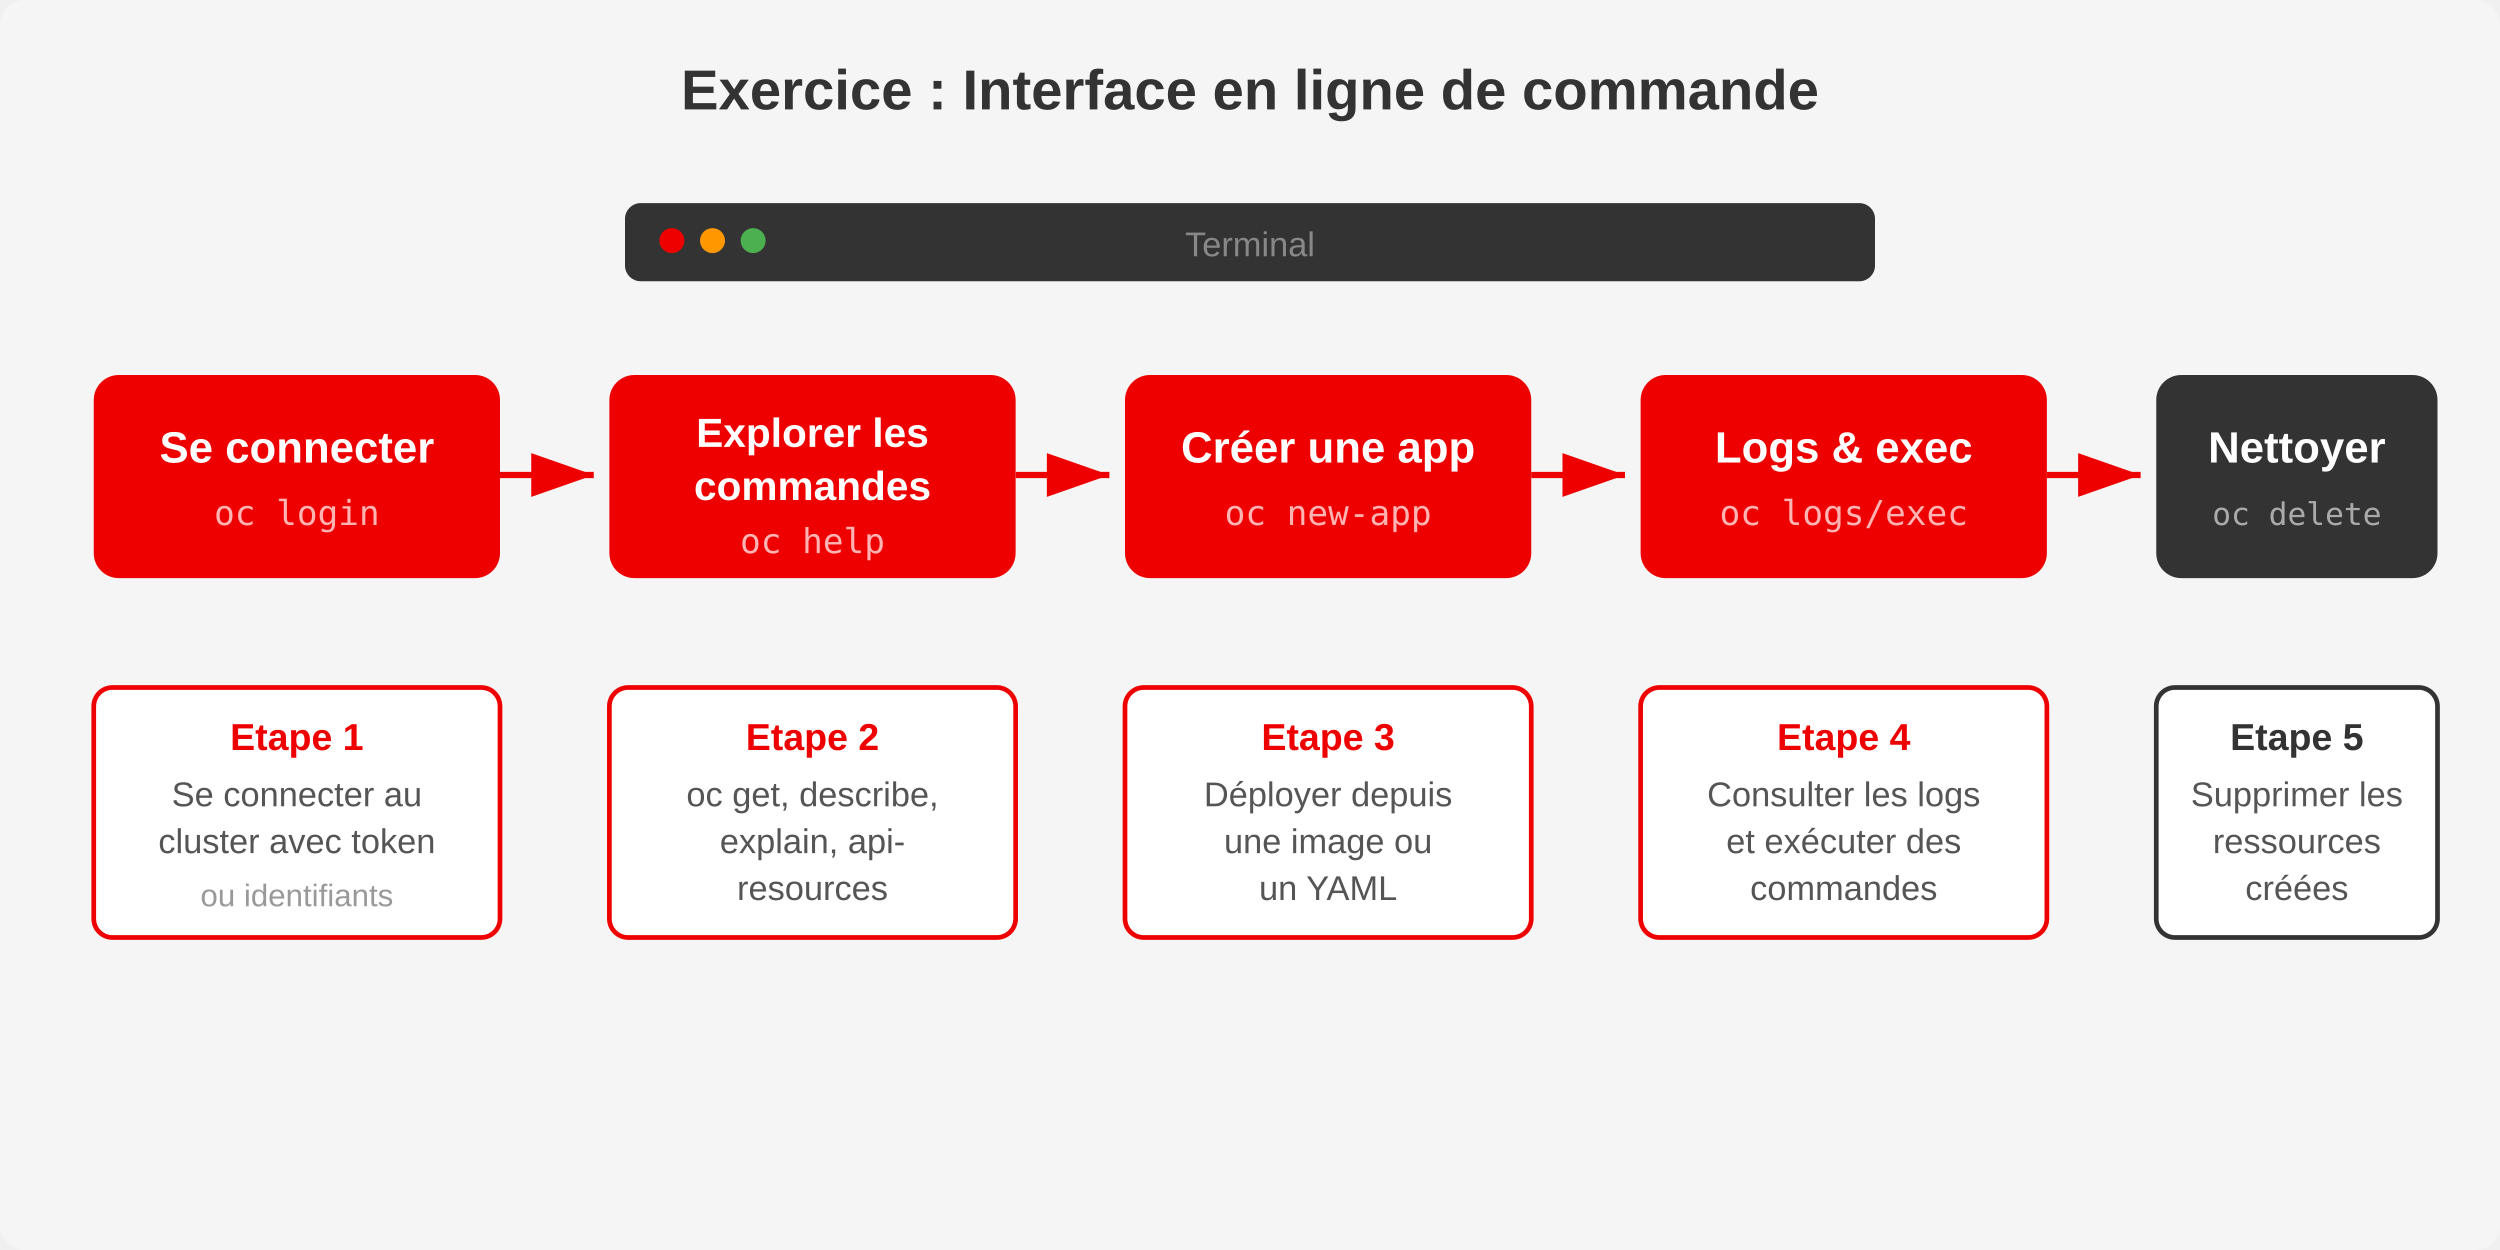
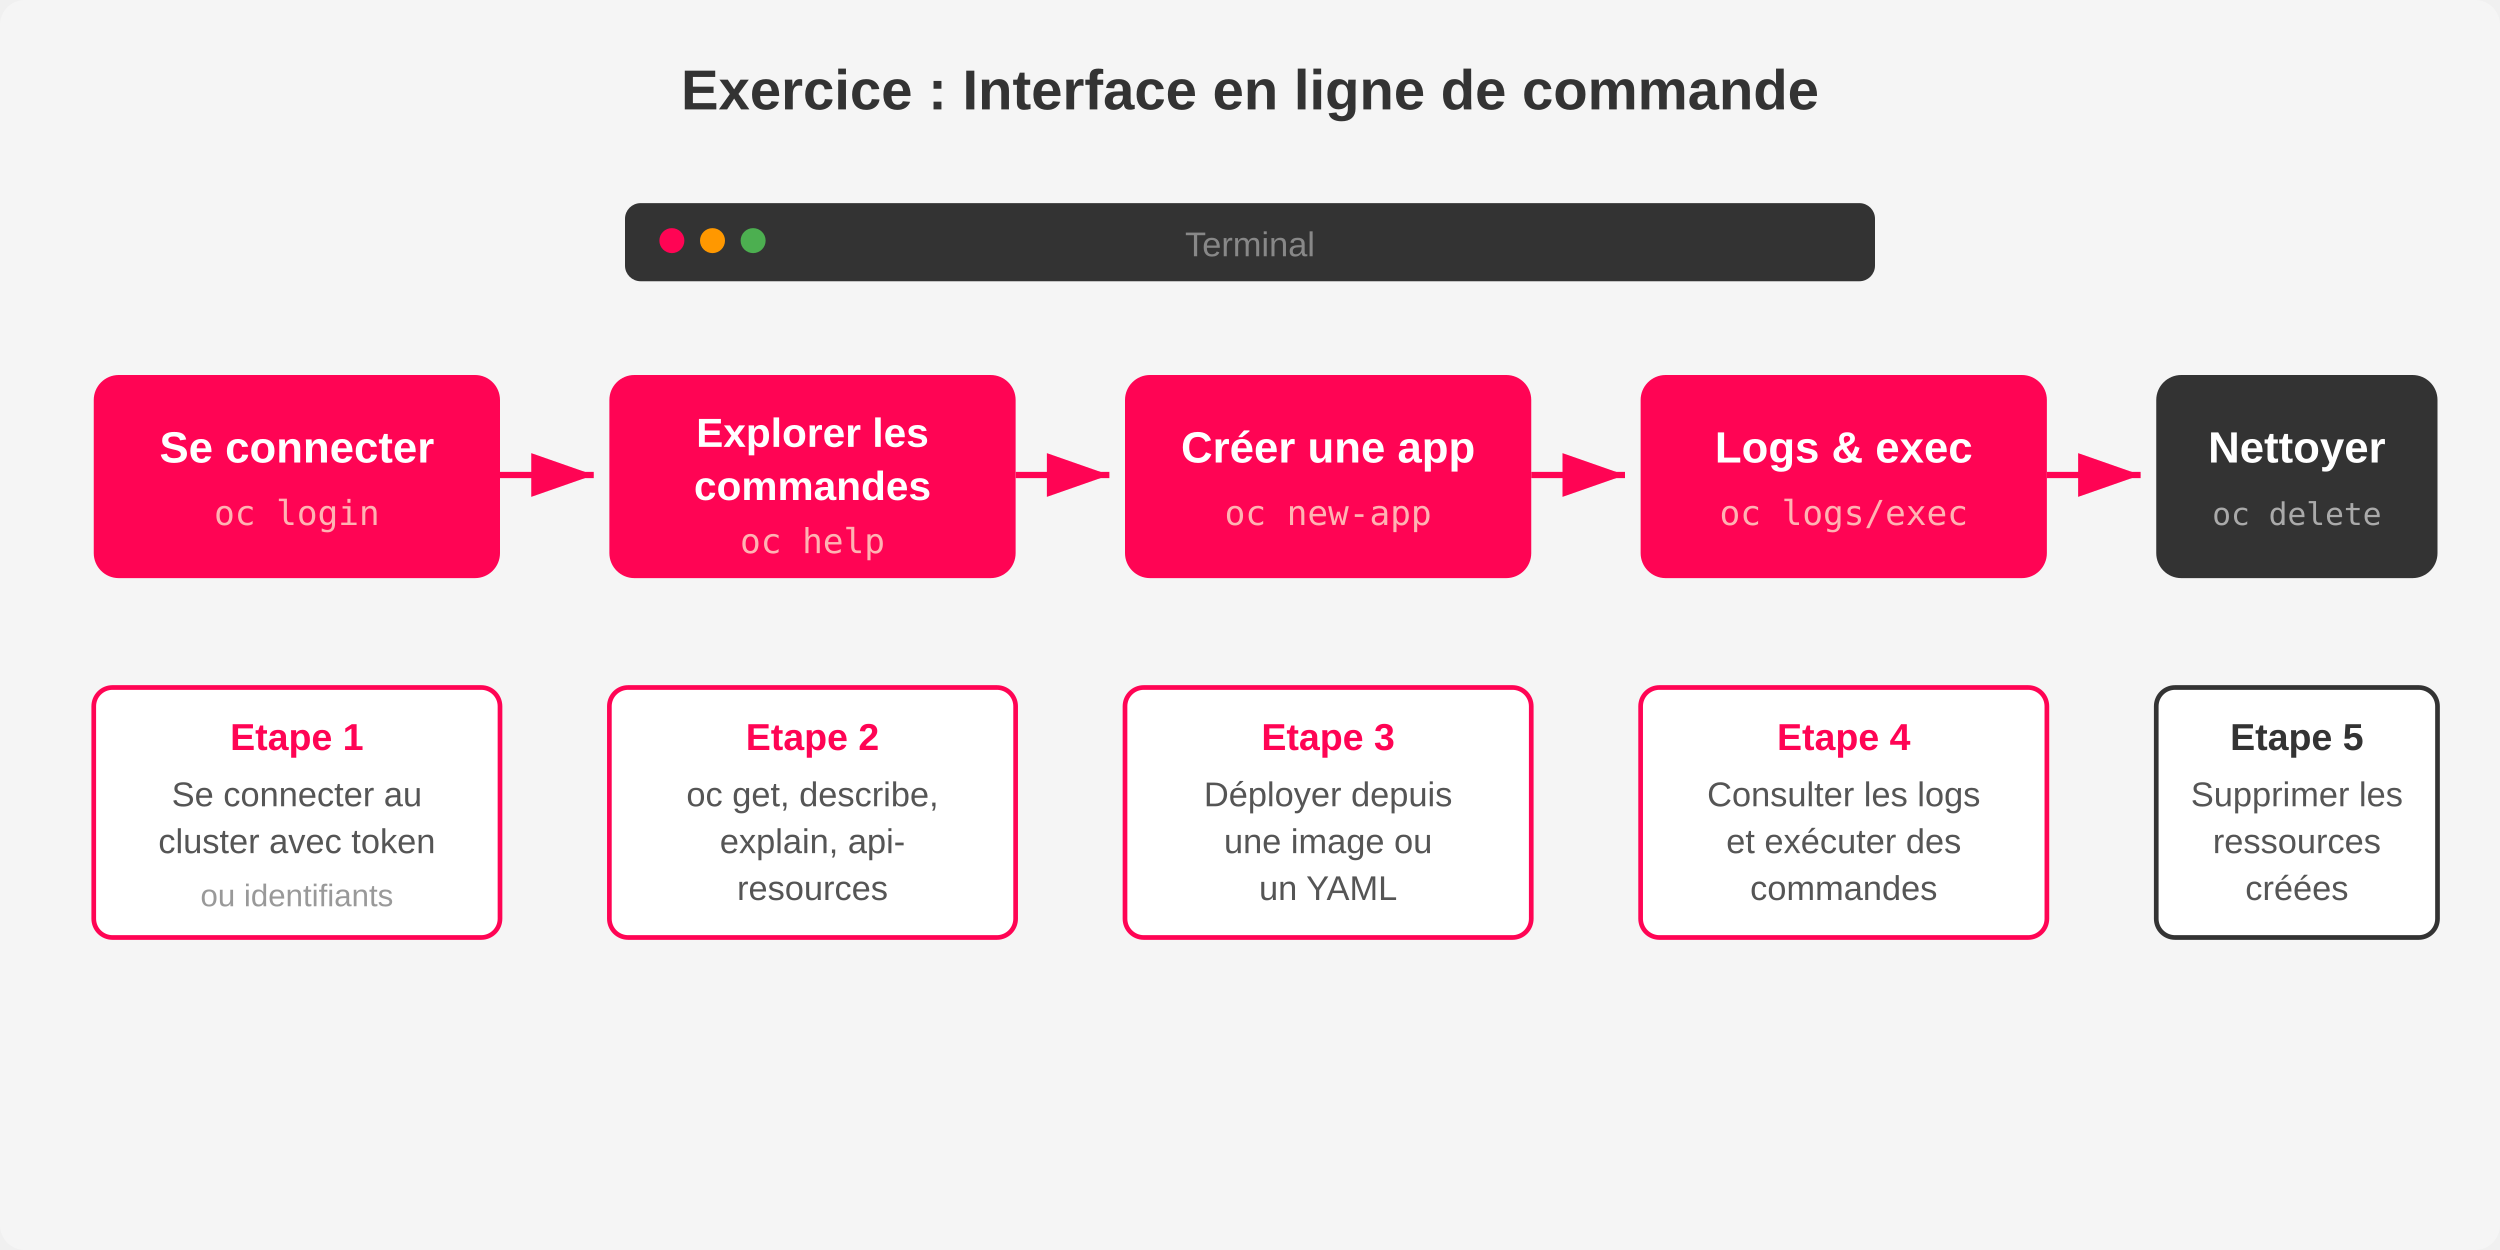
<svg xmlns="http://www.w3.org/2000/svg" viewBox="0 0 800 400" width="800" height="400" font-family="'Segoe UI', Arial, sans-serif">
  <defs>
    <marker id="arrow2" markerWidth="10" markerHeight="7" refX="10" refY="3.5" orient="auto">
-       <polygon points="0 0, 10 3.5, 0 7" fill="#EE0000" />
+       <polygon points="0 0, 10 3.5, 0 7" fill="#ff0454" />
    </marker>
  </defs>
  <rect width="800" height="400" rx="8" fill="#F5F5F5" />
  <text x="400" y="35" text-anchor="middle" font-size="18" font-weight="bold" fill="#333">Exercice : Interface en ligne de commande</text>
  <rect x="200" y="65" width="400" height="25" rx="5" fill="#333" />
-   <circle cx="215" cy="77" r="4" fill="#EE0000" />
+   <circle cx="215" cy="77" r="4" fill="#ff0454" />
  <circle cx="228" cy="77" r="4" fill="#FF9800" />
  <circle cx="241" cy="77" r="4" fill="#4CAF50" />
  <text x="400" y="82" text-anchor="middle" font-size="11" fill="#888">Terminal</text>
-   <rect x="30" y="120" width="130" height="65" rx="8" fill="#EE0000" />
+   <rect x="30" y="120" width="130" height="65" rx="8" fill="#ff0454" />
  <text x="95" y="148" text-anchor="middle" font-size="14" font-weight="bold" fill="white">Se connecter</text>
  <text x="95" y="168" text-anchor="middle" font-size="11" font-family="monospace" fill="#FFB3B3">oc login</text>
-   <line x1="160" y1="152" x2="190" y2="152" stroke="#EE0000" stroke-width="2" marker-end="url(#arrow2)" />
-   <rect x="195" y="120" width="130" height="65" rx="8" fill="#EE0000" />
+   <line x1="160" y1="152" x2="190" y2="152" stroke="#ff0454" stroke-width="2" marker-end="url(#arrow2)" />
+   <rect x="195" y="120" width="130" height="65" rx="8" fill="#ff0454" />
  <text x="260" y="143" text-anchor="middle" font-size="13" font-weight="bold" fill="white">Explorer les</text>
  <text x="260" y="160" text-anchor="middle" font-size="13" font-weight="bold" fill="white">commandes</text>
  <text x="260" y="177" text-anchor="middle" font-size="11" font-family="monospace" fill="#FFB3B3">oc help</text>
-   <line x1="325" y1="152" x2="355" y2="152" stroke="#EE0000" stroke-width="2" marker-end="url(#arrow2)" />
-   <rect x="360" y="120" width="130" height="65" rx="8" fill="#EE0000" />
+   <line x1="325" y1="152" x2="355" y2="152" stroke="#ff0454" stroke-width="2" marker-end="url(#arrow2)" />
+   <rect x="360" y="120" width="130" height="65" rx="8" fill="#ff0454" />
  <text x="425" y="148" text-anchor="middle" font-size="14" font-weight="bold" fill="white">Créer une app</text>
  <text x="425" y="168" text-anchor="middle" font-size="11" font-family="monospace" fill="#FFB3B3">oc new-app</text>
-   <line x1="490" y1="152" x2="520" y2="152" stroke="#EE0000" stroke-width="2" marker-end="url(#arrow2)" />
-   <rect x="525" y="120" width="130" height="65" rx="8" fill="#EE0000" />
+   <line x1="490" y1="152" x2="520" y2="152" stroke="#ff0454" stroke-width="2" marker-end="url(#arrow2)" />
+   <rect x="525" y="120" width="130" height="65" rx="8" fill="#ff0454" />
  <text x="590" y="148" text-anchor="middle" font-size="14" font-weight="bold" fill="white">Logs &amp; exec</text>
  <text x="590" y="168" text-anchor="middle" font-size="11" font-family="monospace" fill="#FFB3B3">oc logs/exec</text>
-   <line x1="655" y1="152" x2="685" y2="152" stroke="#EE0000" stroke-width="2" marker-end="url(#arrow2)" />
+   <line x1="655" y1="152" x2="685" y2="152" stroke="#ff0454" stroke-width="2" marker-end="url(#arrow2)" />
  <rect x="690" y="120" width="90" height="65" rx="8" fill="#333" />
  <text x="735" y="148" text-anchor="middle" font-size="14" font-weight="bold" fill="white">Nettoyer</text>
  <text x="735" y="168" text-anchor="middle" font-size="10" font-family="monospace" fill="#AAA">oc delete</text>
  <g transform="translate(0,220)">
-     <rect x="30" y="0" width="130" height="80" rx="6" fill="white" stroke="#EE0000" stroke-width="1.5" />
-     <text x="95" y="20" text-anchor="middle" font-size="12" font-weight="bold" fill="#EE0000">Etape 1</text>
+     <rect x="30" y="0" width="130" height="80" rx="6" fill="white" stroke="#ff0454" stroke-width="1.5" />
+     <text x="95" y="20" text-anchor="middle" font-size="12" font-weight="bold" fill="#ff0454">Etape 1</text>
    <text x="95" y="38" text-anchor="middle" font-size="11" fill="#555">Se connecter au</text>
    <text x="95" y="53" text-anchor="middle" font-size="11" fill="#555">cluster avec token</text>
    <text x="95" y="70" text-anchor="middle" font-size="10" fill="#999">ou identifiants</text>
-     <rect x="195" y="0" width="130" height="80" rx="6" fill="white" stroke="#EE0000" stroke-width="1.5" />
-     <text x="260" y="20" text-anchor="middle" font-size="12" font-weight="bold" fill="#EE0000">Etape 2</text>
+     <rect x="195" y="0" width="130" height="80" rx="6" fill="white" stroke="#ff0454" stroke-width="1.5" />
+     <text x="260" y="20" text-anchor="middle" font-size="12" font-weight="bold" fill="#ff0454">Etape 2</text>
    <text x="260" y="38" text-anchor="middle" font-size="11" fill="#555">oc get, describe,</text>
    <text x="260" y="53" text-anchor="middle" font-size="11" fill="#555">explain, api-</text>
    <text x="260" y="68" text-anchor="middle" font-size="11" fill="#555">resources</text>
-     <rect x="360" y="0" width="130" height="80" rx="6" fill="white" stroke="#EE0000" stroke-width="1.5" />
-     <text x="425" y="20" text-anchor="middle" font-size="12" font-weight="bold" fill="#EE0000">Etape 3</text>
+     <rect x="360" y="0" width="130" height="80" rx="6" fill="white" stroke="#ff0454" stroke-width="1.5" />
+     <text x="425" y="20" text-anchor="middle" font-size="12" font-weight="bold" fill="#ff0454">Etape 3</text>
    <text x="425" y="38" text-anchor="middle" font-size="11" fill="#555">Déployer depuis</text>
    <text x="425" y="53" text-anchor="middle" font-size="11" fill="#555">une image ou</text>
    <text x="425" y="68" text-anchor="middle" font-size="11" fill="#555">un YAML</text>
-     <rect x="525" y="0" width="130" height="80" rx="6" fill="white" stroke="#EE0000" stroke-width="1.5" />
-     <text x="590" y="20" text-anchor="middle" font-size="12" font-weight="bold" fill="#EE0000">Etape 4</text>
+     <rect x="525" y="0" width="130" height="80" rx="6" fill="white" stroke="#ff0454" stroke-width="1.5" />
+     <text x="590" y="20" text-anchor="middle" font-size="12" font-weight="bold" fill="#ff0454">Etape 4</text>
    <text x="590" y="38" text-anchor="middle" font-size="11" fill="#555">Consulter les logs</text>
    <text x="590" y="53" text-anchor="middle" font-size="11" fill="#555">et exécuter des</text>
    <text x="590" y="68" text-anchor="middle" font-size="11" fill="#555">commandes</text>
    <rect x="690" y="0" width="90" height="80" rx="6" fill="white" stroke="#333" stroke-width="1.5" />
    <text x="735" y="20" text-anchor="middle" font-size="12" font-weight="bold" fill="#333">Etape 5</text>
    <text x="735" y="38" text-anchor="middle" font-size="11" fill="#555">Supprimer les</text>
    <text x="735" y="53" text-anchor="middle" font-size="11" fill="#555">ressources</text>
    <text x="735" y="68" text-anchor="middle" font-size="11" fill="#555">créées</text>
  </g>
</svg>
